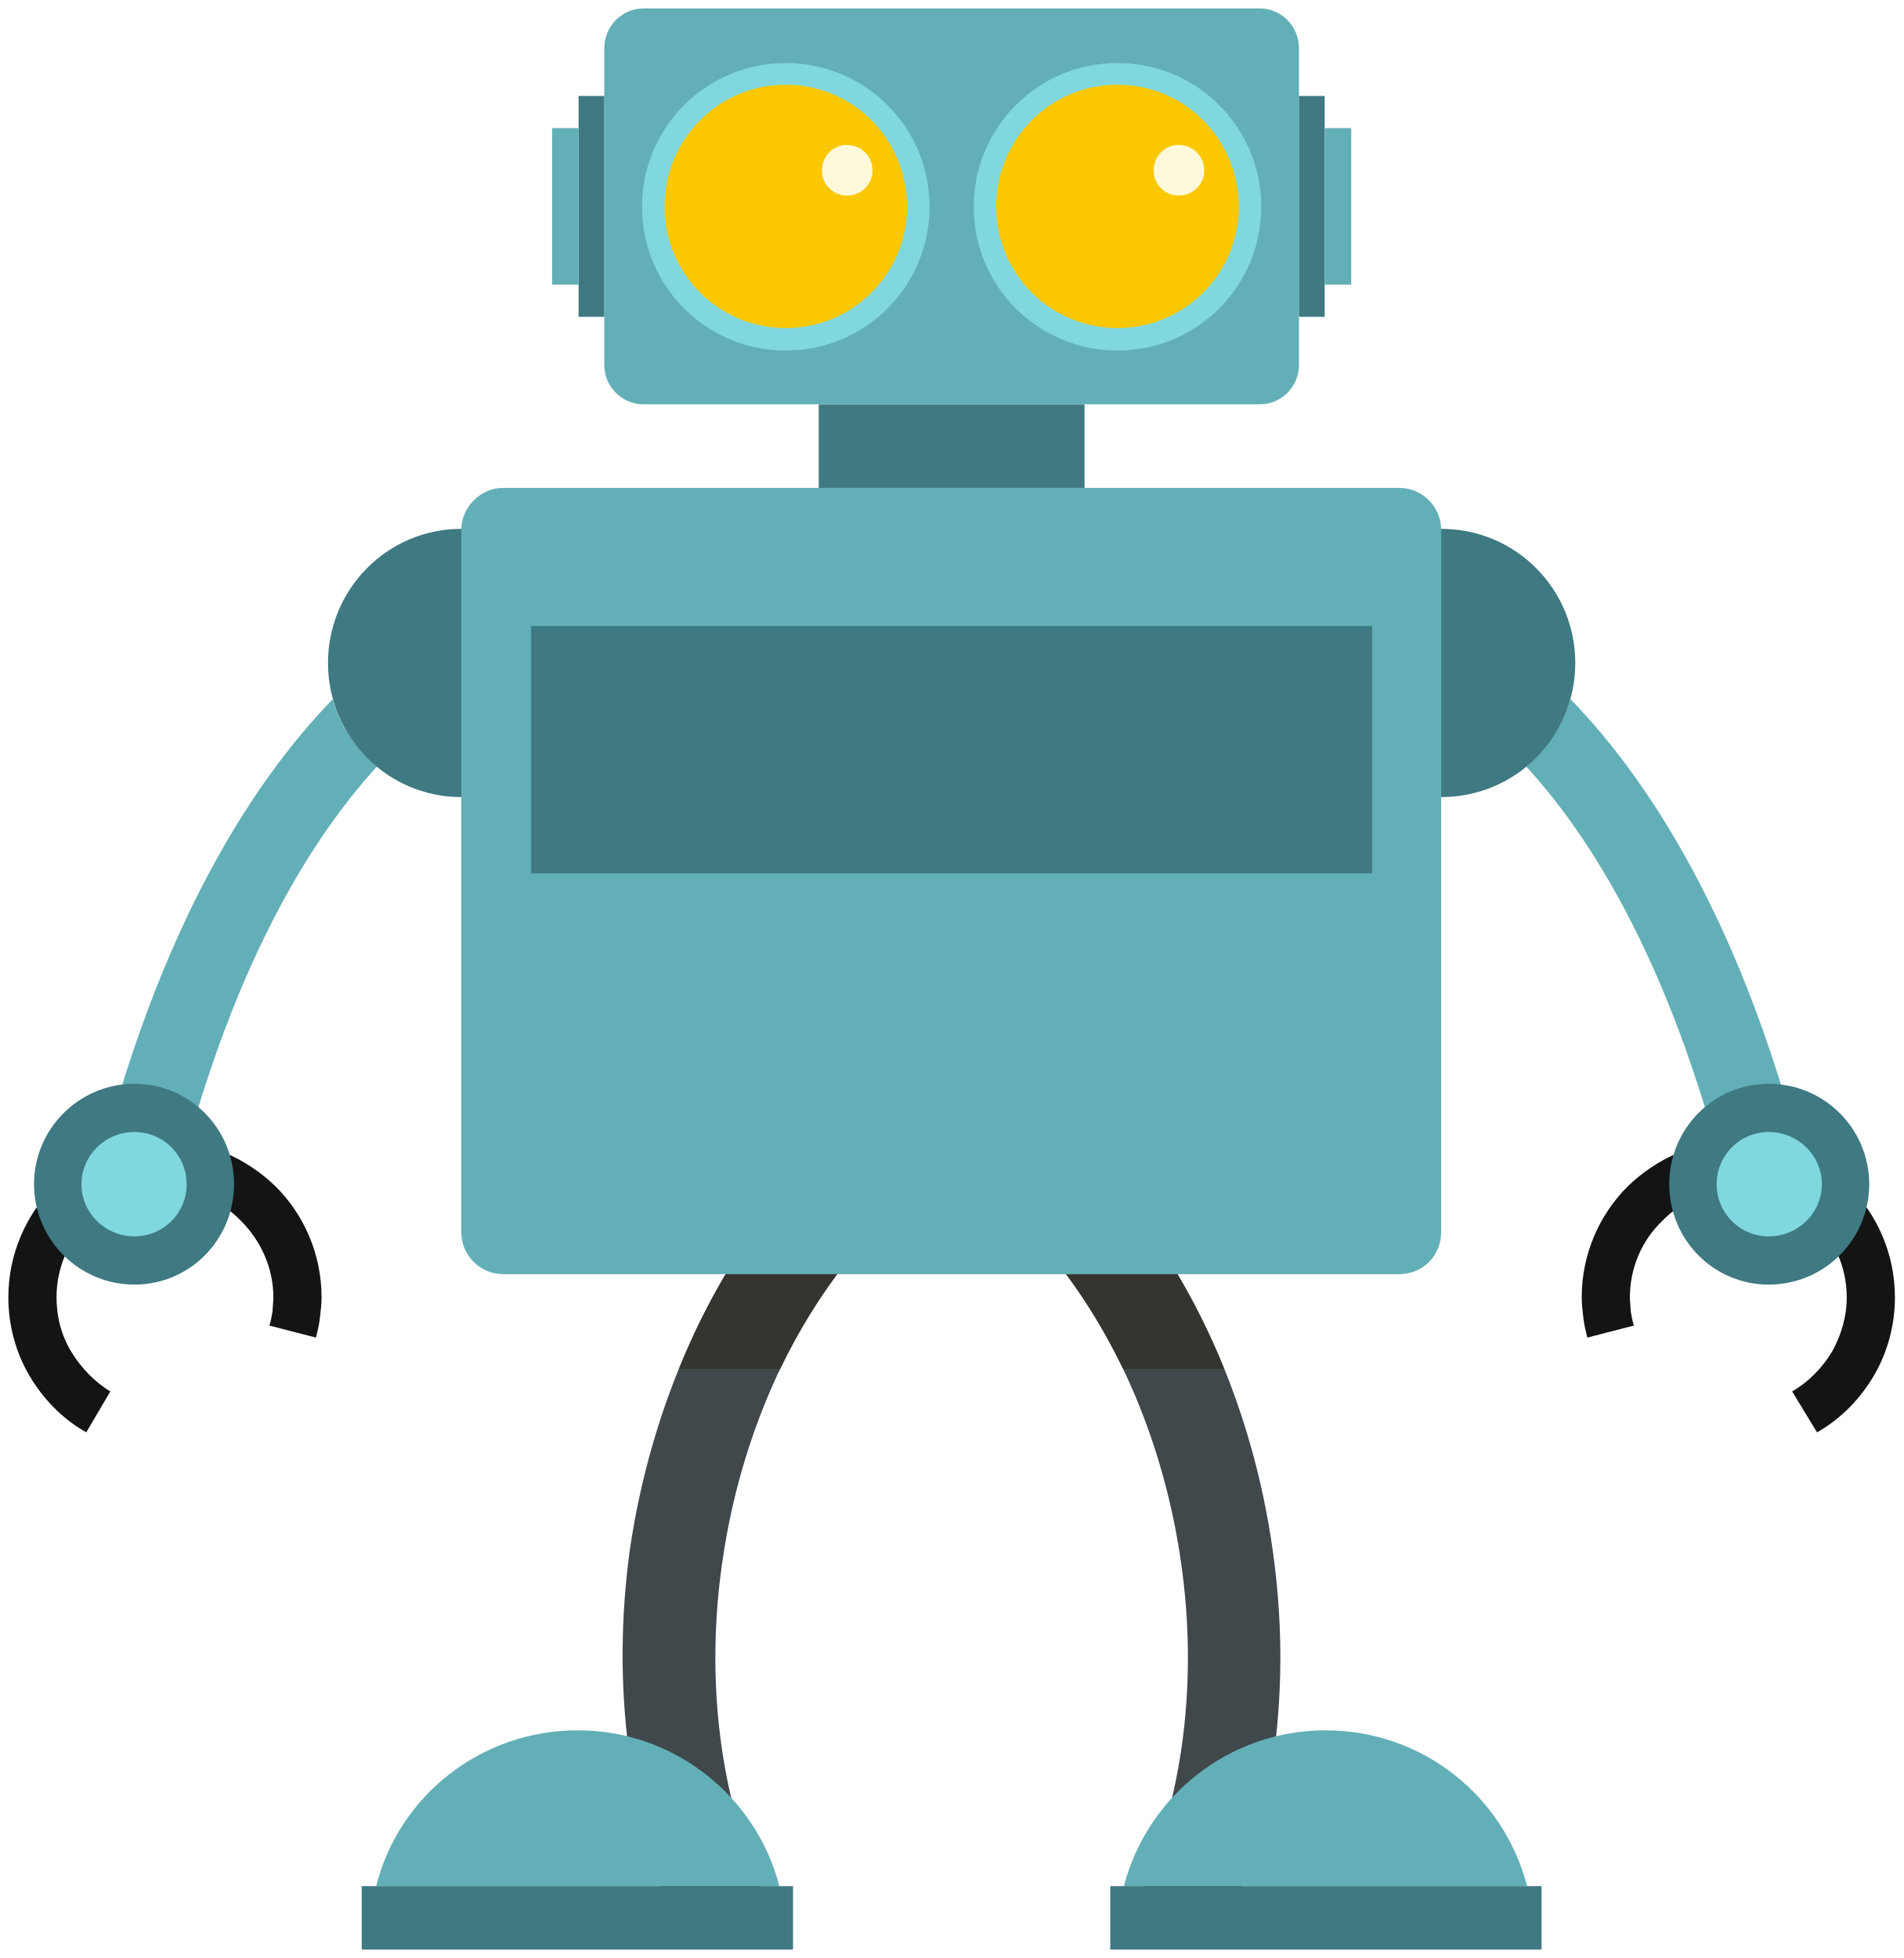
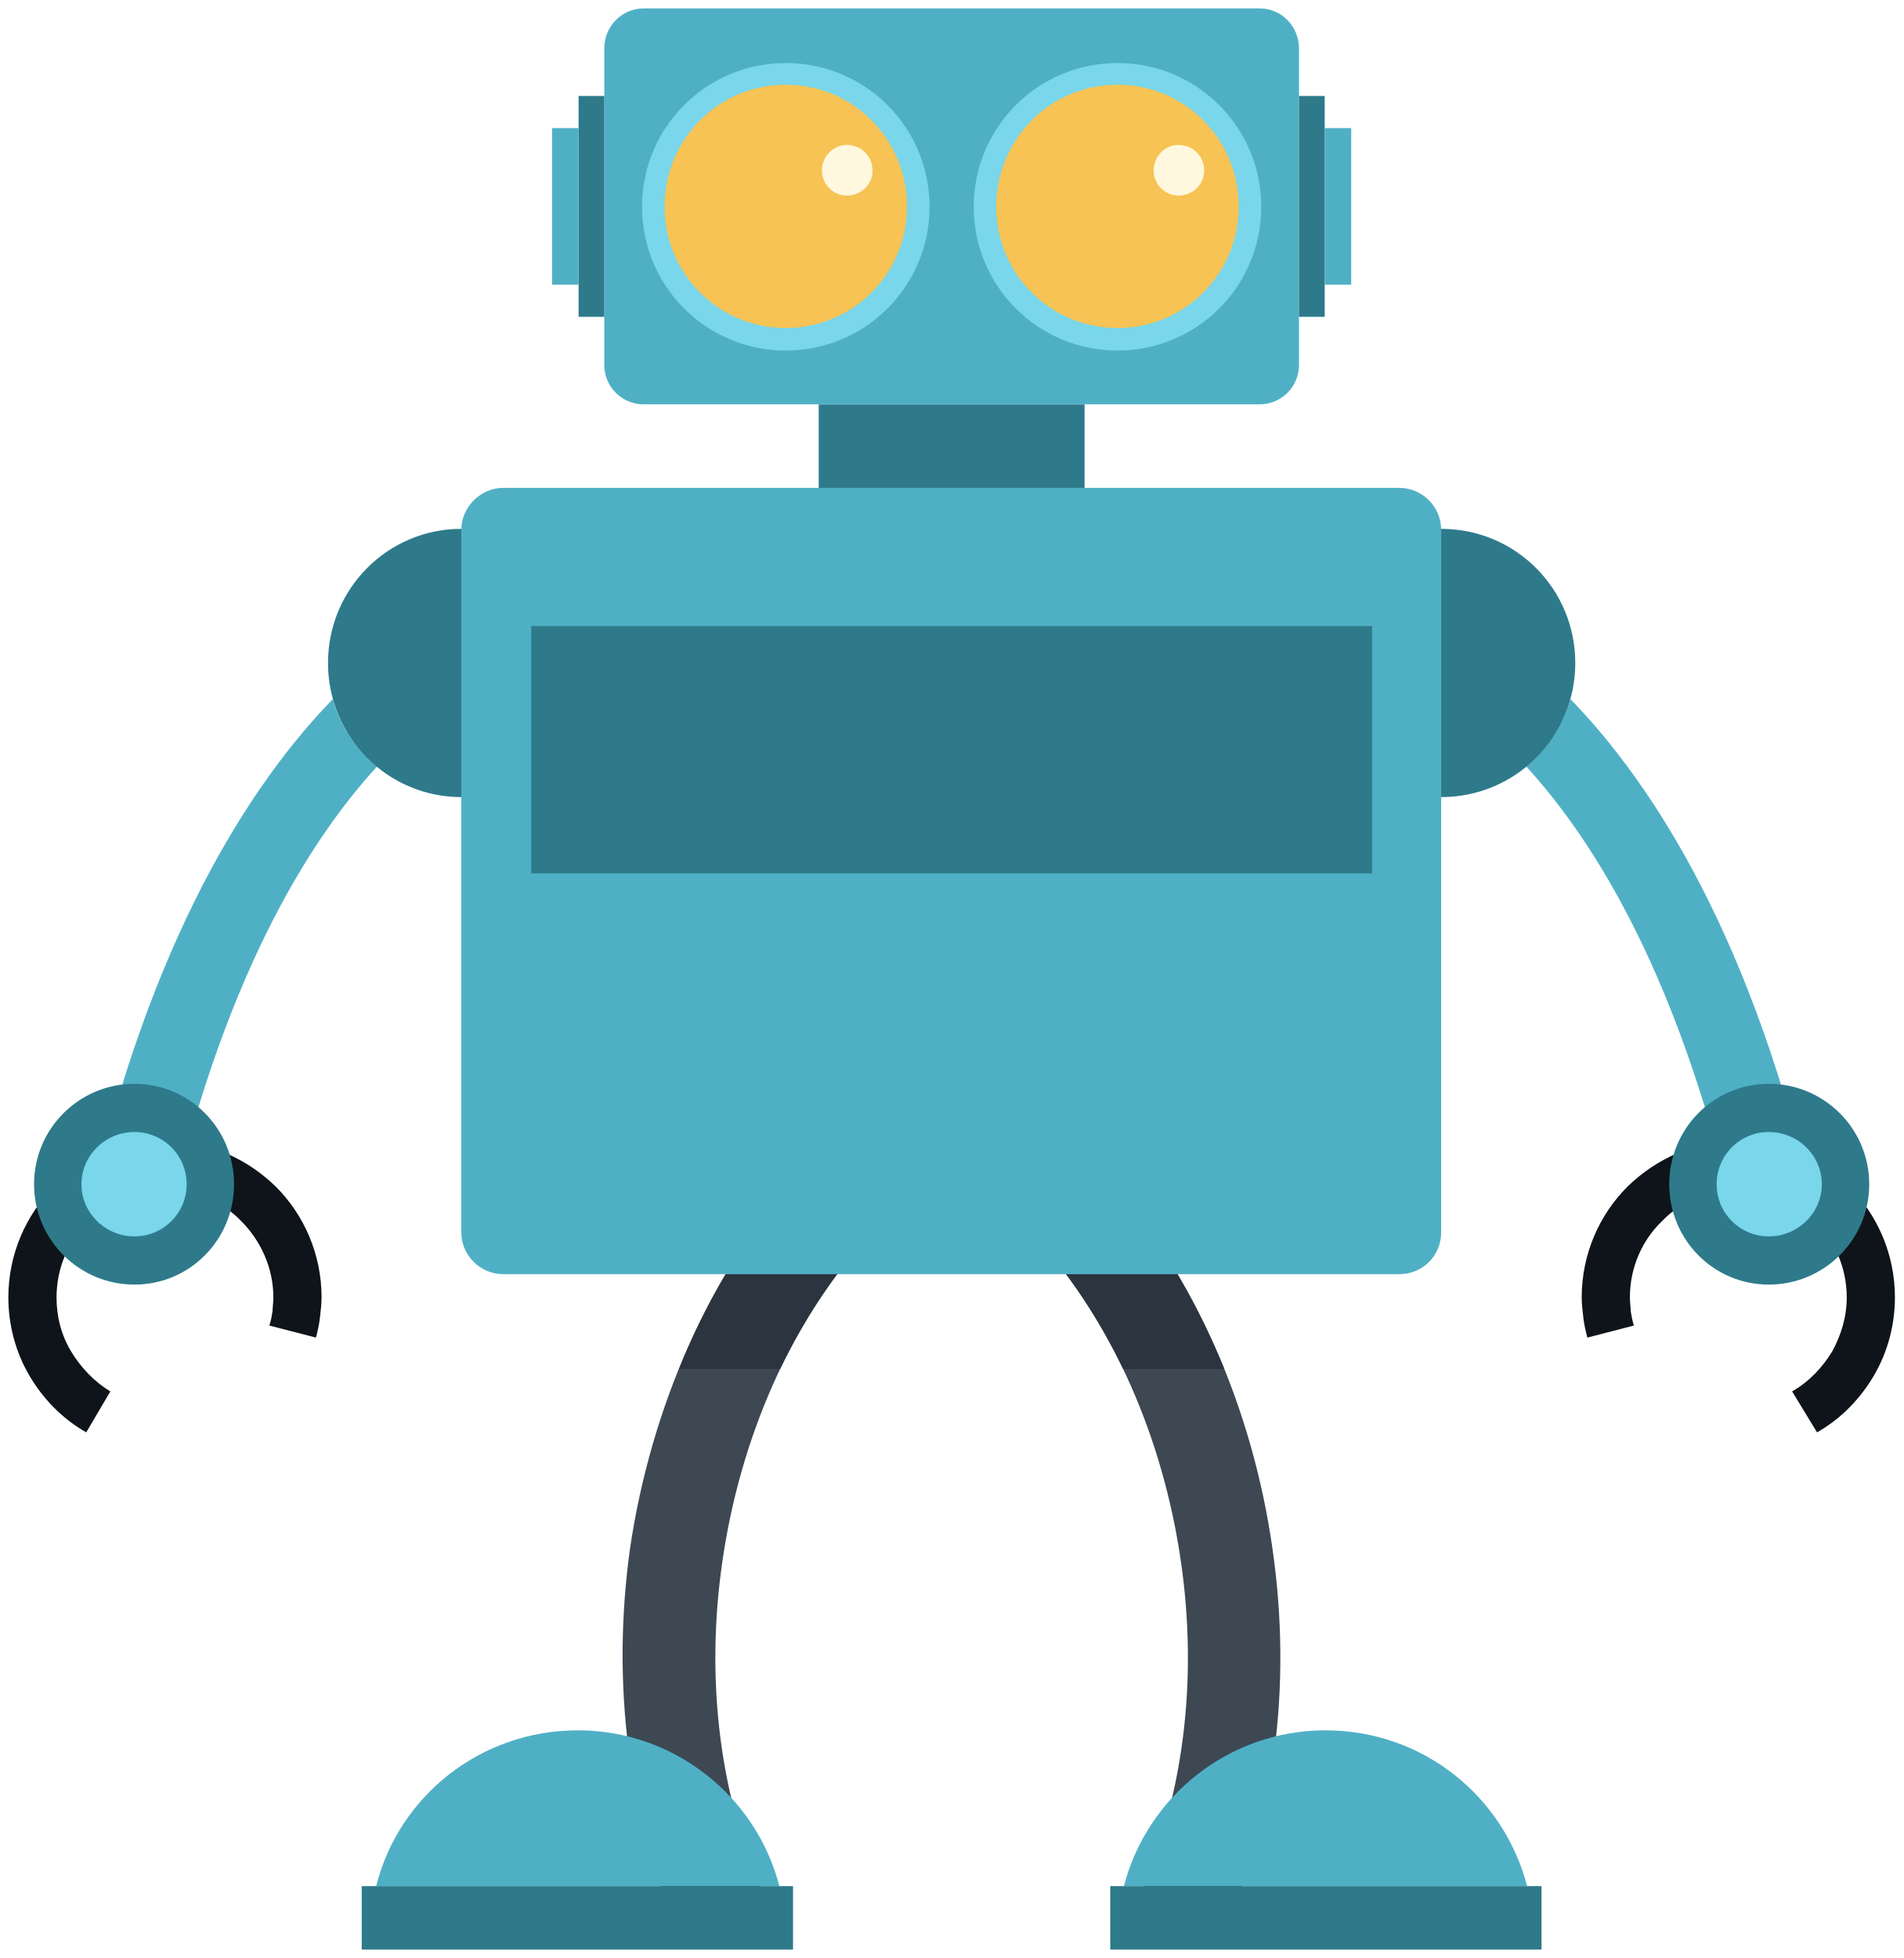
<svg xmlns="http://www.w3.org/2000/svg" width="451.8" height="464.8" viewBox="30.1 23.6 451.8 464.8">
  <g>
-     <path d="m276.304 317.675c17.921 19.828 29.932 47.472 34.126 76.641 4.003 27.644.953 56.623-11.249 82.36l19.828 9.342c14.108-29.741 17.73-63.105 13.155-94.753-4.766-33.555-18.683-65.202-39.274-88.271zm-40.608 0c-17.921 19.828-29.932 47.472-34.127 76.641-4.003 27.644-.953 56.623 11.249 82.36l-19.828 9.342c-14.108-29.741-17.73-63.105-13.345-94.753 4.957-33.555 18.874-65.202 39.464-88.271z" fill="#40484c" />
-     <path d="m276.304 317.675c8.007 8.96 14.871 19.447 20.399 30.885h24.022c-7.054-17.158-16.396-32.601-27.835-45.566zm-61.008 30.886h-24.021c6.863-17.158 16.396-32.601 27.834-45.566l16.587 14.68c-8.007 8.961-14.871 19.447-20.4 30.886z" fill="#35342e" />
-     <path clip-rule="evenodd" d="m344.747 434.353c-22.878 0-42.324 15.633-47.853 36.986h95.706c-5.529-21.353-24.784-36.986-47.853-36.986z" fill="#63afb7" fill-rule="evenodd" />
-     <path clip-rule="evenodd" d="m293.653 471.339h102.379v15.061h-102.379z" fill="#3f7982" fill-rule="evenodd" />
-     <path clip-rule="evenodd" d="m167.253 434.353c22.878 0 42.324 15.633 47.853 36.986h-95.706c5.338-21.353 24.784-36.986 47.853-36.986z" fill="#63afb7" fill-rule="evenodd" />
-     <path clip-rule="evenodd" d="m115.968 471.339h102.379v15.061h-102.379z" fill="#3f7982" fill-rule="evenodd" />
-     <path d="m50.575 363.622c-5.719-3.241-10.295-8.007-13.536-13.536-3.241-5.529-4.957-12.011-4.957-18.493 0-10.295 4.195-19.637 10.867-26.31 6.673-6.673 16.015-10.867 26.309-10.867 10.295 0 19.447 4.194 26.31 10.867 6.673 6.673 10.867 16.015 10.867 26.31 0 1.525-.191 3.05-.382 4.766-.19 1.716-.571 3.241-.953 4.767l-11.058-2.86c.381-1.144.572-2.288.763-3.432 0-.953.19-2.097.19-3.241 0-7.054-3.05-13.536-7.626-18.112-4.575-4.766-11.058-7.626-18.112-7.626s-13.536 2.86-18.111 7.626c-4.766 4.576-7.626 11.058-7.626 18.112 0 4.576 1.144 8.961 3.431 12.773 2.288 3.813 5.529 7.245 9.342 9.533z" fill="#131414" />
-     <path d="m119.59 205.573c-16.587 18.112-37.177 51.285-50.332 111.34l-18.492-4.194c14.68-66.156 38.892-103.142 58.338-123.16 1.717 6.482 5.529 11.82 10.486 16.014z" fill="#63afb7" />
+     <path d="m276.304 317.675c17.921 19.828 29.932 47.472 34.126 76.641 4.003 27.644.953 56.623-11.249 82.36l19.828 9.342c14.108-29.741 17.73-63.105 13.155-94.753-4.766-33.555-18.683-65.202-39.274-88.271zm-40.608 0c-17.921 19.828-29.932 47.472-34.127 76.641-4.003 27.644-.953 56.623 11.249 82.36l-19.828 9.342c-14.108-29.741-17.73-63.105-13.345-94.753 4.957-33.555 18.874-65.202 39.464-88.271z" fill="#3d4853" />
+     <path d="m276.304 317.675c8.007 8.96 14.871 19.447 20.399 30.885h24.022c-7.054-17.158-16.396-32.601-27.835-45.566zm-61.008 30.886h-24.021c6.863-17.158 16.396-32.601 27.834-45.566l16.587 14.68c-8.007 8.961-14.871 19.447-20.4 30.886z" fill="#2c353f" />
+     <path clip-rule="evenodd" d="m344.747 434.353c-22.878 0-42.324 15.633-47.853 36.986h95.706c-5.529-21.353-24.784-36.986-47.853-36.986z" fill="#4fb0c5" fill-rule="evenodd" />
+     <path clip-rule="evenodd" d="m293.653 471.339h102.379v15.061h-102.379z" fill="#2e7a8a" fill-rule="evenodd" />
+     <path clip-rule="evenodd" d="m167.253 434.353c22.878 0 42.324 15.633 47.853 36.986h-95.706c5.338-21.353 24.784-36.986 47.853-36.986z" fill="#4fb0c5" fill-rule="evenodd" />
+     <path clip-rule="evenodd" d="m115.968 471.339h102.379v15.061h-102.379z" fill="#2e7a8a" fill-rule="evenodd" />
+     <path d="m50.575 363.622c-5.719-3.241-10.295-8.007-13.536-13.536-3.241-5.529-4.957-12.011-4.957-18.493 0-10.295 4.195-19.637 10.867-26.31 6.673-6.673 16.015-10.867 26.309-10.867 10.295 0 19.447 4.194 26.31 10.867 6.673 6.673 10.867 16.015 10.867 26.31 0 1.525-.191 3.05-.382 4.766-.19 1.716-.571 3.241-.953 4.767l-11.058-2.86c.381-1.144.572-2.288.763-3.432 0-.953.19-2.097.19-3.241 0-7.054-3.05-13.536-7.626-18.112-4.575-4.766-11.058-7.626-18.112-7.626s-13.536 2.86-18.111 7.626c-4.766 4.576-7.626 11.058-7.626 18.112 0 4.576 1.144 8.961 3.431 12.773 2.288 3.813 5.529 7.245 9.342 9.533z" fill="#0f141a" />
+     <path d="m119.59 205.573c-16.587 18.112-37.177 51.285-50.332 111.34l-18.492-4.194c14.68-66.156 38.892-103.142 58.338-123.16 1.717 6.482 5.529 11.82 10.486 16.014z" fill="#4fb0c5" />
    <g clip-rule="evenodd" fill-rule="evenodd">
-       <path d="m139.609 149.141v.191 63.486c-17.54 0-31.648-14.299-31.648-31.838 0-17.54 14.108-31.839 31.648-31.839z" fill="#3f7982" />
-       <path d="m149.522 139.418h212.765c5.529 0 9.914 4.575 9.914 9.914v166.818c0 5.529-4.385 9.914-9.914 9.914h-212.765c-5.338 0-9.914-4.385-9.914-9.914v-166.818c.001-5.339 4.576-9.914 9.914-9.914z" fill="#63afb7" />
-       <path d="m156.195 172.209h199.61v58.72h-199.61z" fill="#3f7982" />
-       <path d="m224.447 119.59h63.105v19.828h-63.105z" fill="#3f7982" />
-       <path d="m182.886 119.59h146.228c5.148 0 9.341-4.194 9.341-9.341v-75.116c0-5.338-4.194-9.533-9.341-9.533h-146.228c-5.148 0-9.342 4.195-9.342 9.533v75.116c0 5.147 4.194 9.341 9.342 9.341z" fill="#63afb7" />
-       <path d="m216.631 38.564c18.874 0 34.126 15.252 34.126 34.126s-15.252 34.126-34.126 34.126c-18.875 0-34.126-15.252-34.126-34.126s15.251-34.126 34.126-34.126zm78.738 0c18.875 0 34.126 15.252 34.126 34.126s-15.252 34.126-34.126 34.126-34.126-15.252-34.126-34.126 15.252-34.126 34.126-34.126z" fill="#80d7de" />
-       <path d="m216.631 43.712c16.014 0 28.788 12.964 28.788 28.979 0 15.824-12.774 28.788-28.788 28.788-16.015 0-28.788-12.964-28.788-28.788 0-16.015 12.773-28.979 28.788-28.979zm78.738 0c16.015 0 28.788 12.964 28.788 28.979 0 15.824-12.773 28.788-28.788 28.788-16.014 0-28.788-12.964-28.788-28.788 0-16.015 12.774-28.979 28.788-28.979z" fill="#fbc800" />
-       <path d="m231.12 58.011c-3.241 0-5.91 2.669-5.91 6.101 0 3.241 2.669 5.91 5.91 5.91 3.432 0 6.101-2.669 6.101-5.91 0-3.432-2.669-6.101-6.101-6.101zm78.739 0c-3.241 0-5.91 2.669-5.91 6.101 0 3.241 2.669 5.91 5.91 5.91 3.431 0 6.101-2.669 6.101-5.91-.001-3.432-2.67-6.101-6.101-6.101z" fill="#fff9dc" />
-       <path d="m167.443 46.381h6.101v52.429h-6.101z" fill="#3f7982" />
-       <path d="m161.152 54.007h6.291v37.177h-6.291z" fill="#63afb7" />
-       <path d="m338.456 46.381h6.101v52.429h-6.101z" fill="#3f7982" />
-       <path d="m344.557 54.007h6.291v37.177h-6.291z" fill="#63afb7" />
-       <path d="m62.014 280.88c13.154 0 23.641 10.676 23.641 23.831 0 13.154-10.486 23.831-23.641 23.831s-23.831-10.677-23.831-23.831c0-13.155 10.676-23.831 23.831-23.831z" fill="#3f7982" />
-       <path d="m62.014 292.319c6.863 0 12.392 5.529 12.392 12.392s-5.529 12.392-12.392 12.392c-6.864 0-12.583-5.529-12.583-12.392s5.719-12.392 12.583-12.392z" fill="#80d7de" />
+       <path d="m139.609 149.141v.191 63.486c-17.54 0-31.648-14.299-31.648-31.838 0-17.54 14.108-31.839 31.648-31.839z" fill="#2e7a8a" />
+       <path d="m149.522 139.418h212.765c5.529 0 9.914 4.575 9.914 9.914v166.818c0 5.529-4.385 9.914-9.914 9.914h-212.765c-5.338 0-9.914-4.385-9.914-9.914v-166.818c.001-5.339 4.576-9.914 9.914-9.914z" fill="#4fb0c5" />
+       <path d="m156.195 172.209h199.61v58.72h-199.61z" fill="#2e7a8a" />
+       <path d="m224.447 119.59h63.105v19.828h-63.105z" fill="#2e7a8a" />
+       <path d="m182.886 119.59h146.228c5.148 0 9.341-4.194 9.341-9.341v-75.116c0-5.338-4.194-9.533-9.341-9.533h-146.228c-5.148 0-9.342 4.195-9.342 9.533v75.116c0 5.147 4.194 9.341 9.342 9.341z" fill="#4fb0c5" />
+       <path d="m216.631 38.564c18.874 0 34.126 15.252 34.126 34.126s-15.252 34.126-34.126 34.126c-18.875 0-34.126-15.252-34.126-34.126s15.251-34.126 34.126-34.126zm78.738 0c18.875 0 34.126 15.252 34.126 34.126s-15.252 34.126-34.126 34.126-34.126-15.252-34.126-34.126 15.252-34.126 34.126-34.126z" fill="#79d6eb" />
+       <path d="m216.631 43.712c16.014 0 28.788 12.964 28.788 28.979 0 15.824-12.774 28.788-28.788 28.788-16.015 0-28.788-12.964-28.788-28.788 0-16.015 12.773-28.979 28.788-28.979zm78.738 0c16.015 0 28.788 12.964 28.788 28.979 0 15.824-12.773 28.788-28.788 28.788-16.014 0-28.788-12.964-28.788-28.788 0-16.015 12.774-28.979 28.788-28.979z" fill="#f6c354" />
+       <path d="m231.12 58.011c-3.241 0-5.91 2.669-5.91 6.101 0 3.241 2.669 5.91 5.91 5.91 3.432 0 6.101-2.669 6.101-5.91 0-3.432-2.669-6.101-6.101-6.101zm78.739 0c-3.241 0-5.91 2.669-5.91 6.101 0 3.241 2.669 5.91 5.91 5.91 3.431 0 6.101-2.669 6.101-5.91-.001-3.432-2.67-6.101-6.101-6.101z" fill="#fff8de" />
+       <path d="m167.443 46.381h6.101v52.429h-6.101z" fill="#2e7a8a" />
+       <path d="m161.152 54.007h6.291v37.177h-6.291z" fill="#4fb0c5" />
+       <path d="m338.456 46.381h6.101v52.429h-6.101z" fill="#2e7a8a" />
+       <path d="m344.557 54.007h6.291v37.177h-6.291z" fill="#4fb0c5" />
+       <path d="m62.014 280.88c13.154 0 23.641 10.676 23.641 23.831 0 13.154-10.486 23.831-23.641 23.831s-23.831-10.677-23.831-23.831c0-13.155 10.676-23.831 23.831-23.831z" fill="#2e7a8a" />
+       <path d="m62.014 292.319c6.863 0 12.392 5.529 12.392 12.392s-5.529 12.392-12.392 12.392c-6.864 0-12.583-5.529-12.583-12.392s5.719-12.392 12.583-12.392z" fill="#79d6eb" />
    </g>
-     <path d="m461.425 363.622c5.72-3.241 10.295-8.007 13.536-13.536 3.241-5.529 4.957-12.011 4.957-18.493 0-10.295-4.195-19.637-10.867-26.31-6.673-6.673-16.015-10.867-26.31-10.867s-19.446 4.194-26.309 10.867c-6.673 6.673-10.867 16.015-10.867 26.31 0 1.525.19 3.05.382 4.766.19 1.716.572 3.241.953 4.767l11.058-2.86c-.382-1.144-.572-2.288-.763-3.432 0-.953-.191-2.097-.191-3.241 0-7.054 2.86-13.536 7.626-18.112 4.575-4.766 11.058-7.626 18.111-7.626 7.054 0 13.536 2.86 18.112 7.626 4.766 4.576 7.626 11.058 7.626 18.112 0 4.576-1.334 8.961-3.431 12.773-2.288 3.813-5.529 7.245-9.533 9.533z" fill="#131414" />
-     <path d="m392.409 205.573c16.587 18.112 37.177 51.285 50.332 111.34l18.494-4.194c-14.68-66.156-38.893-103.142-58.339-123.16-1.907 6.482-5.529 11.82-10.487 16.014z" fill="#63afb7" />
-     <path clip-rule="evenodd" d="m372.201 149.141v.191 63.486c17.73 0 31.838-14.299 31.838-31.838 0-17.54-14.108-31.839-31.838-31.839z" fill="#3f7982" fill-rule="evenodd" />
-     <path clip-rule="evenodd" d="m449.986 280.88c-13.155 0-23.641 10.676-23.641 23.831 0 13.154 10.486 23.831 23.641 23.831s23.832-10.677 23.832-23.831c-.001-13.155-10.677-23.831-23.832-23.831z" fill="#3f7982" fill-rule="evenodd" />
-     <path clip-rule="evenodd" d="m449.986 292.319c-6.863 0-12.392 5.529-12.392 12.392s5.529 12.392 12.392 12.392c6.864 0 12.583-5.529 12.583-12.392s-5.719-12.392-12.583-12.392z" fill="#80d7de" fill-rule="evenodd" />
+     <path d="m461.425 363.622c5.72-3.241 10.295-8.007 13.536-13.536 3.241-5.529 4.957-12.011 4.957-18.493 0-10.295-4.195-19.637-10.867-26.31-6.673-6.673-16.015-10.867-26.31-10.867s-19.446 4.194-26.309 10.867c-6.673 6.673-10.867 16.015-10.867 26.31 0 1.525.19 3.05.382 4.766.19 1.716.572 3.241.953 4.767l11.058-2.86c-.382-1.144-.572-2.288-.763-3.432 0-.953-.191-2.097-.191-3.241 0-7.054 2.86-13.536 7.626-18.112 4.575-4.766 11.058-7.626 18.111-7.626 7.054 0 13.536 2.86 18.112 7.626 4.766 4.576 7.626 11.058 7.626 18.112 0 4.576-1.334 8.961-3.431 12.773-2.288 3.813-5.529 7.245-9.533 9.533z" fill="#0f141a" />
+     <path d="m392.409 205.573c16.587 18.112 37.177 51.285 50.332 111.34l18.494-4.194c-14.68-66.156-38.893-103.142-58.339-123.16-1.907 6.482-5.529 11.82-10.487 16.014z" fill="#4fb0c5" />
+     <path clip-rule="evenodd" d="m372.201 149.141v.191 63.486c17.73 0 31.838-14.299 31.838-31.838 0-17.54-14.108-31.839-31.838-31.839z" fill="#2e7a8a" fill-rule="evenodd" />
+     <path clip-rule="evenodd" d="m449.986 280.88c-13.155 0-23.641 10.676-23.641 23.831 0 13.154 10.486 23.831 23.641 23.831s23.832-10.677 23.832-23.831c-.001-13.155-10.677-23.831-23.832-23.831z" fill="#2e7a8a" fill-rule="evenodd" />
+     <path clip-rule="evenodd" d="m449.986 292.319c-6.863 0-12.392 5.529-12.392 12.392s5.529 12.392 12.392 12.392c6.864 0 12.583-5.529 12.583-12.392s-5.719-12.392-12.583-12.392z" fill="#79d6eb" fill-rule="evenodd" />
  </g>
</svg>
